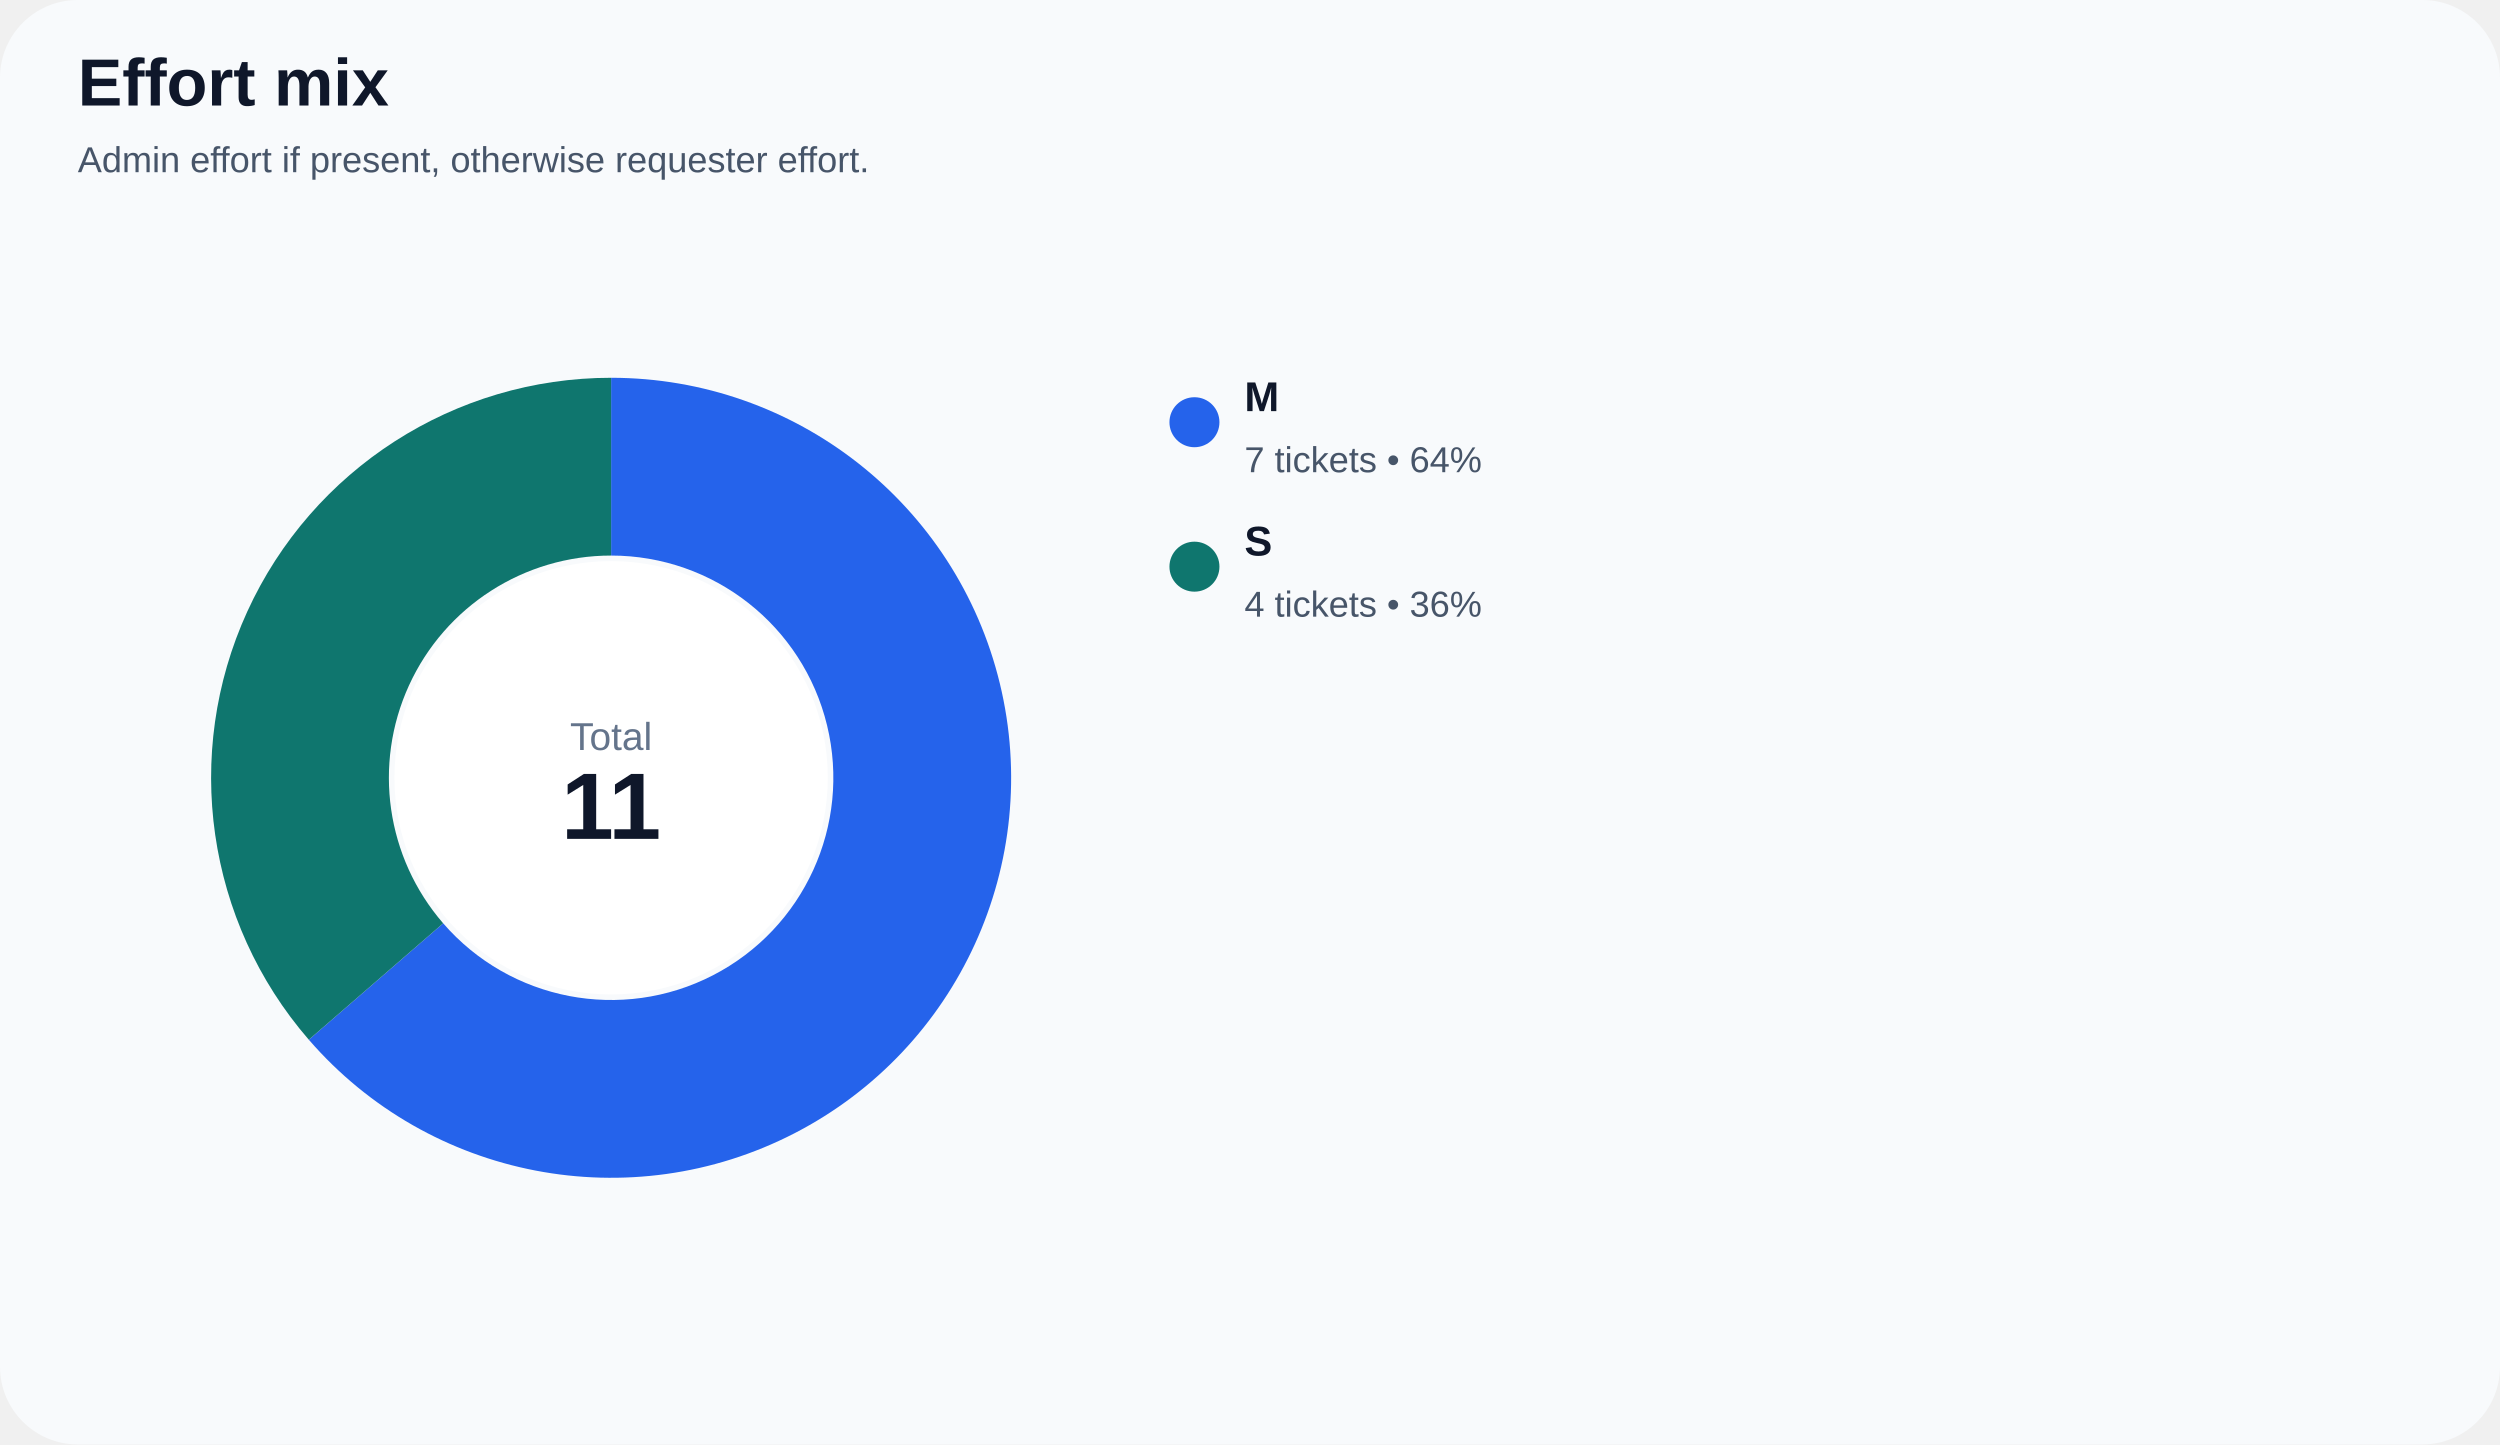
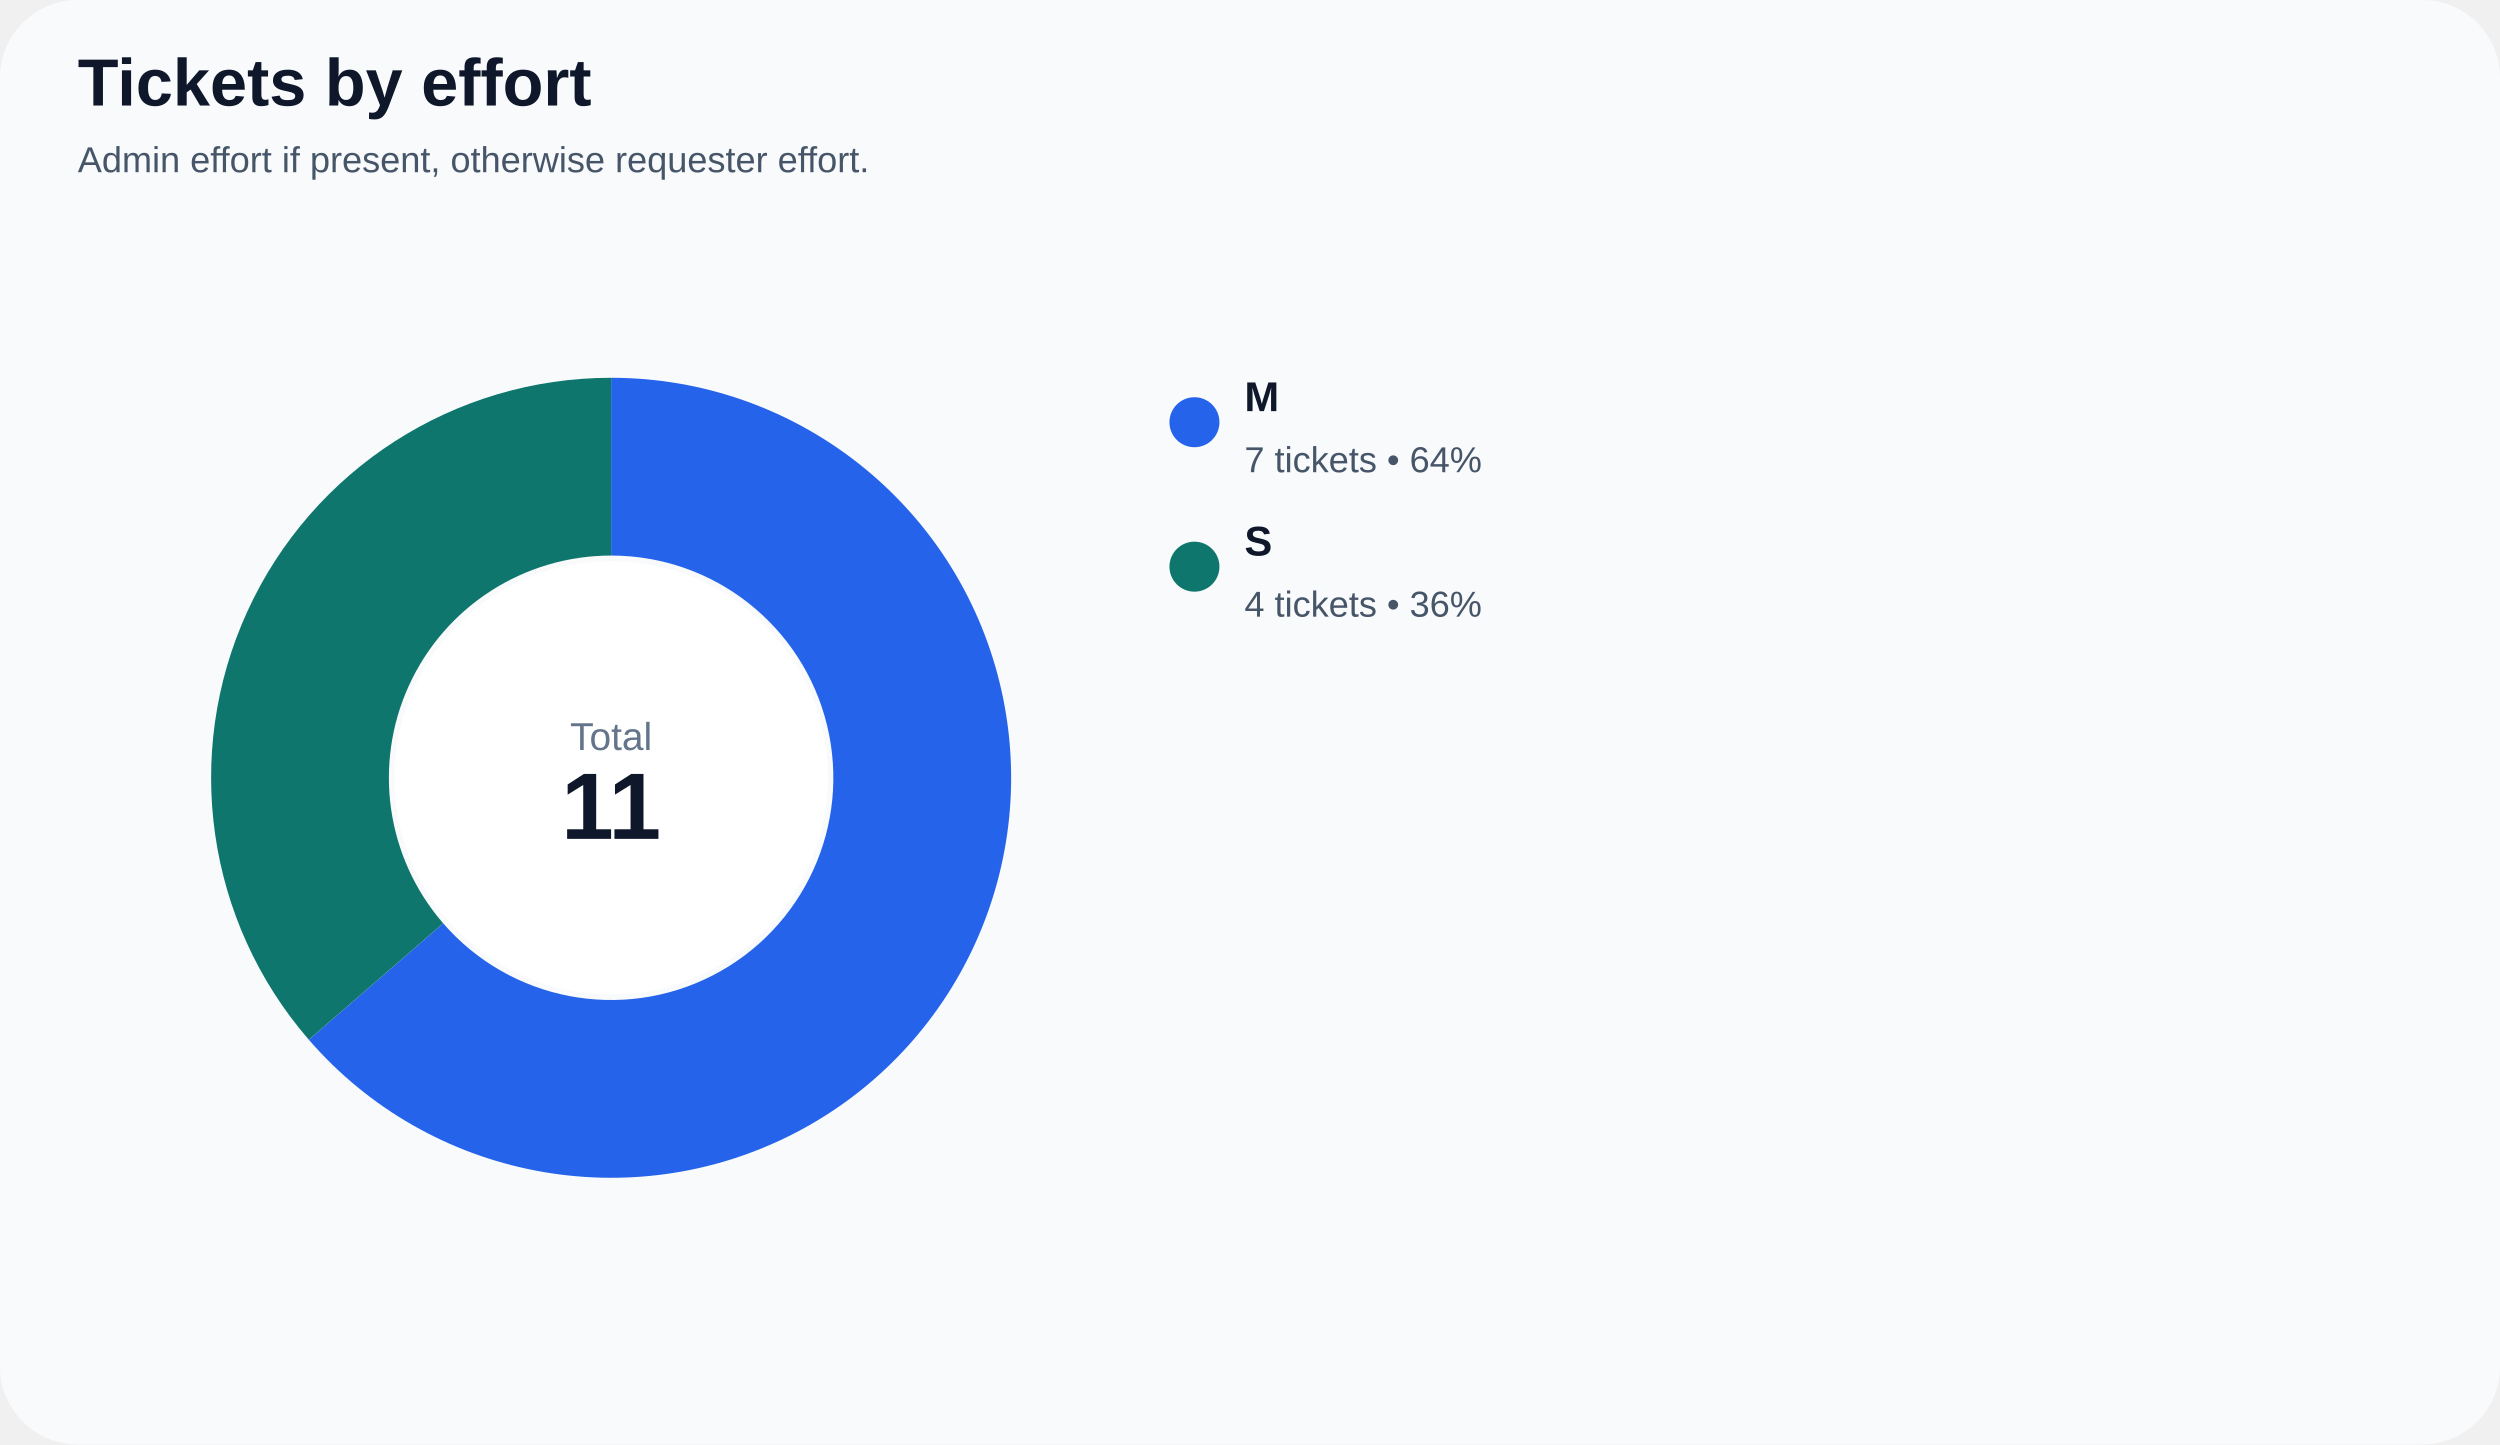
<svg xmlns="http://www.w3.org/2000/svg" width="900" height="520" viewBox="0 0 900 520" role="img">
  <rect width="100%" height="100%" rx="28" fill="#f8fafc" />
-   <text x="28" y="38" fill="#0f172a" font-size="24" font-family="Arial, sans-serif" font-weight="700">Effort mix</text>
+   <text x="28" y="38" fill="#0f172a" font-size="24" font-family="Arial, sans-serif" font-weight="700">Tickets by effort</text>
  <text x="28" y="62" fill="#475569" font-size="13" font-family="Arial, sans-serif">Admin effort if present, otherwise requester effort.</text>
  <path d="M 220.000 136.000 A 144 144 0 1 1 111.172 374.300 L 159.540 332.389 A 80 80 0 1 0 220.000 200.000 Z" fill="#2563eb" />
  <path d="M 111.172 374.300 A 144 144 0 0 1 220.000 136.000 L 220.000 200.000 A 80 80 0 0 0 159.540 332.389 Z" fill="#0f766e" />
  <circle cx="220" cy="280" r="78" fill="#ffffff" />
  <text x="220" y="270" text-anchor="middle" fill="#64748b" font-size="14" font-family="Arial, sans-serif">Total</text>
  <text x="220" y="302" text-anchor="middle" fill="#0f172a" font-size="34" font-family="Arial, sans-serif" font-weight="700">11</text>
  <circle cx="430" cy="152" r="9" fill="#2563eb" />
  <text x="448" y="148" fill="#0f172a" font-size="15" font-family="Arial, sans-serif" font-weight="600">M</text>
  <text x="448" y="170" fill="#475569" font-size="13" font-family="Arial, sans-serif">7 tickets • 64%</text>
  <circle cx="430" cy="204" r="9" fill="#0f766e" />
  <text x="448" y="200" fill="#0f172a" font-size="15" font-family="Arial, sans-serif" font-weight="600">S</text>
  <text x="448" y="222" fill="#475569" font-size="13" font-family="Arial, sans-serif">4 tickets • 36%</text>
</svg>
